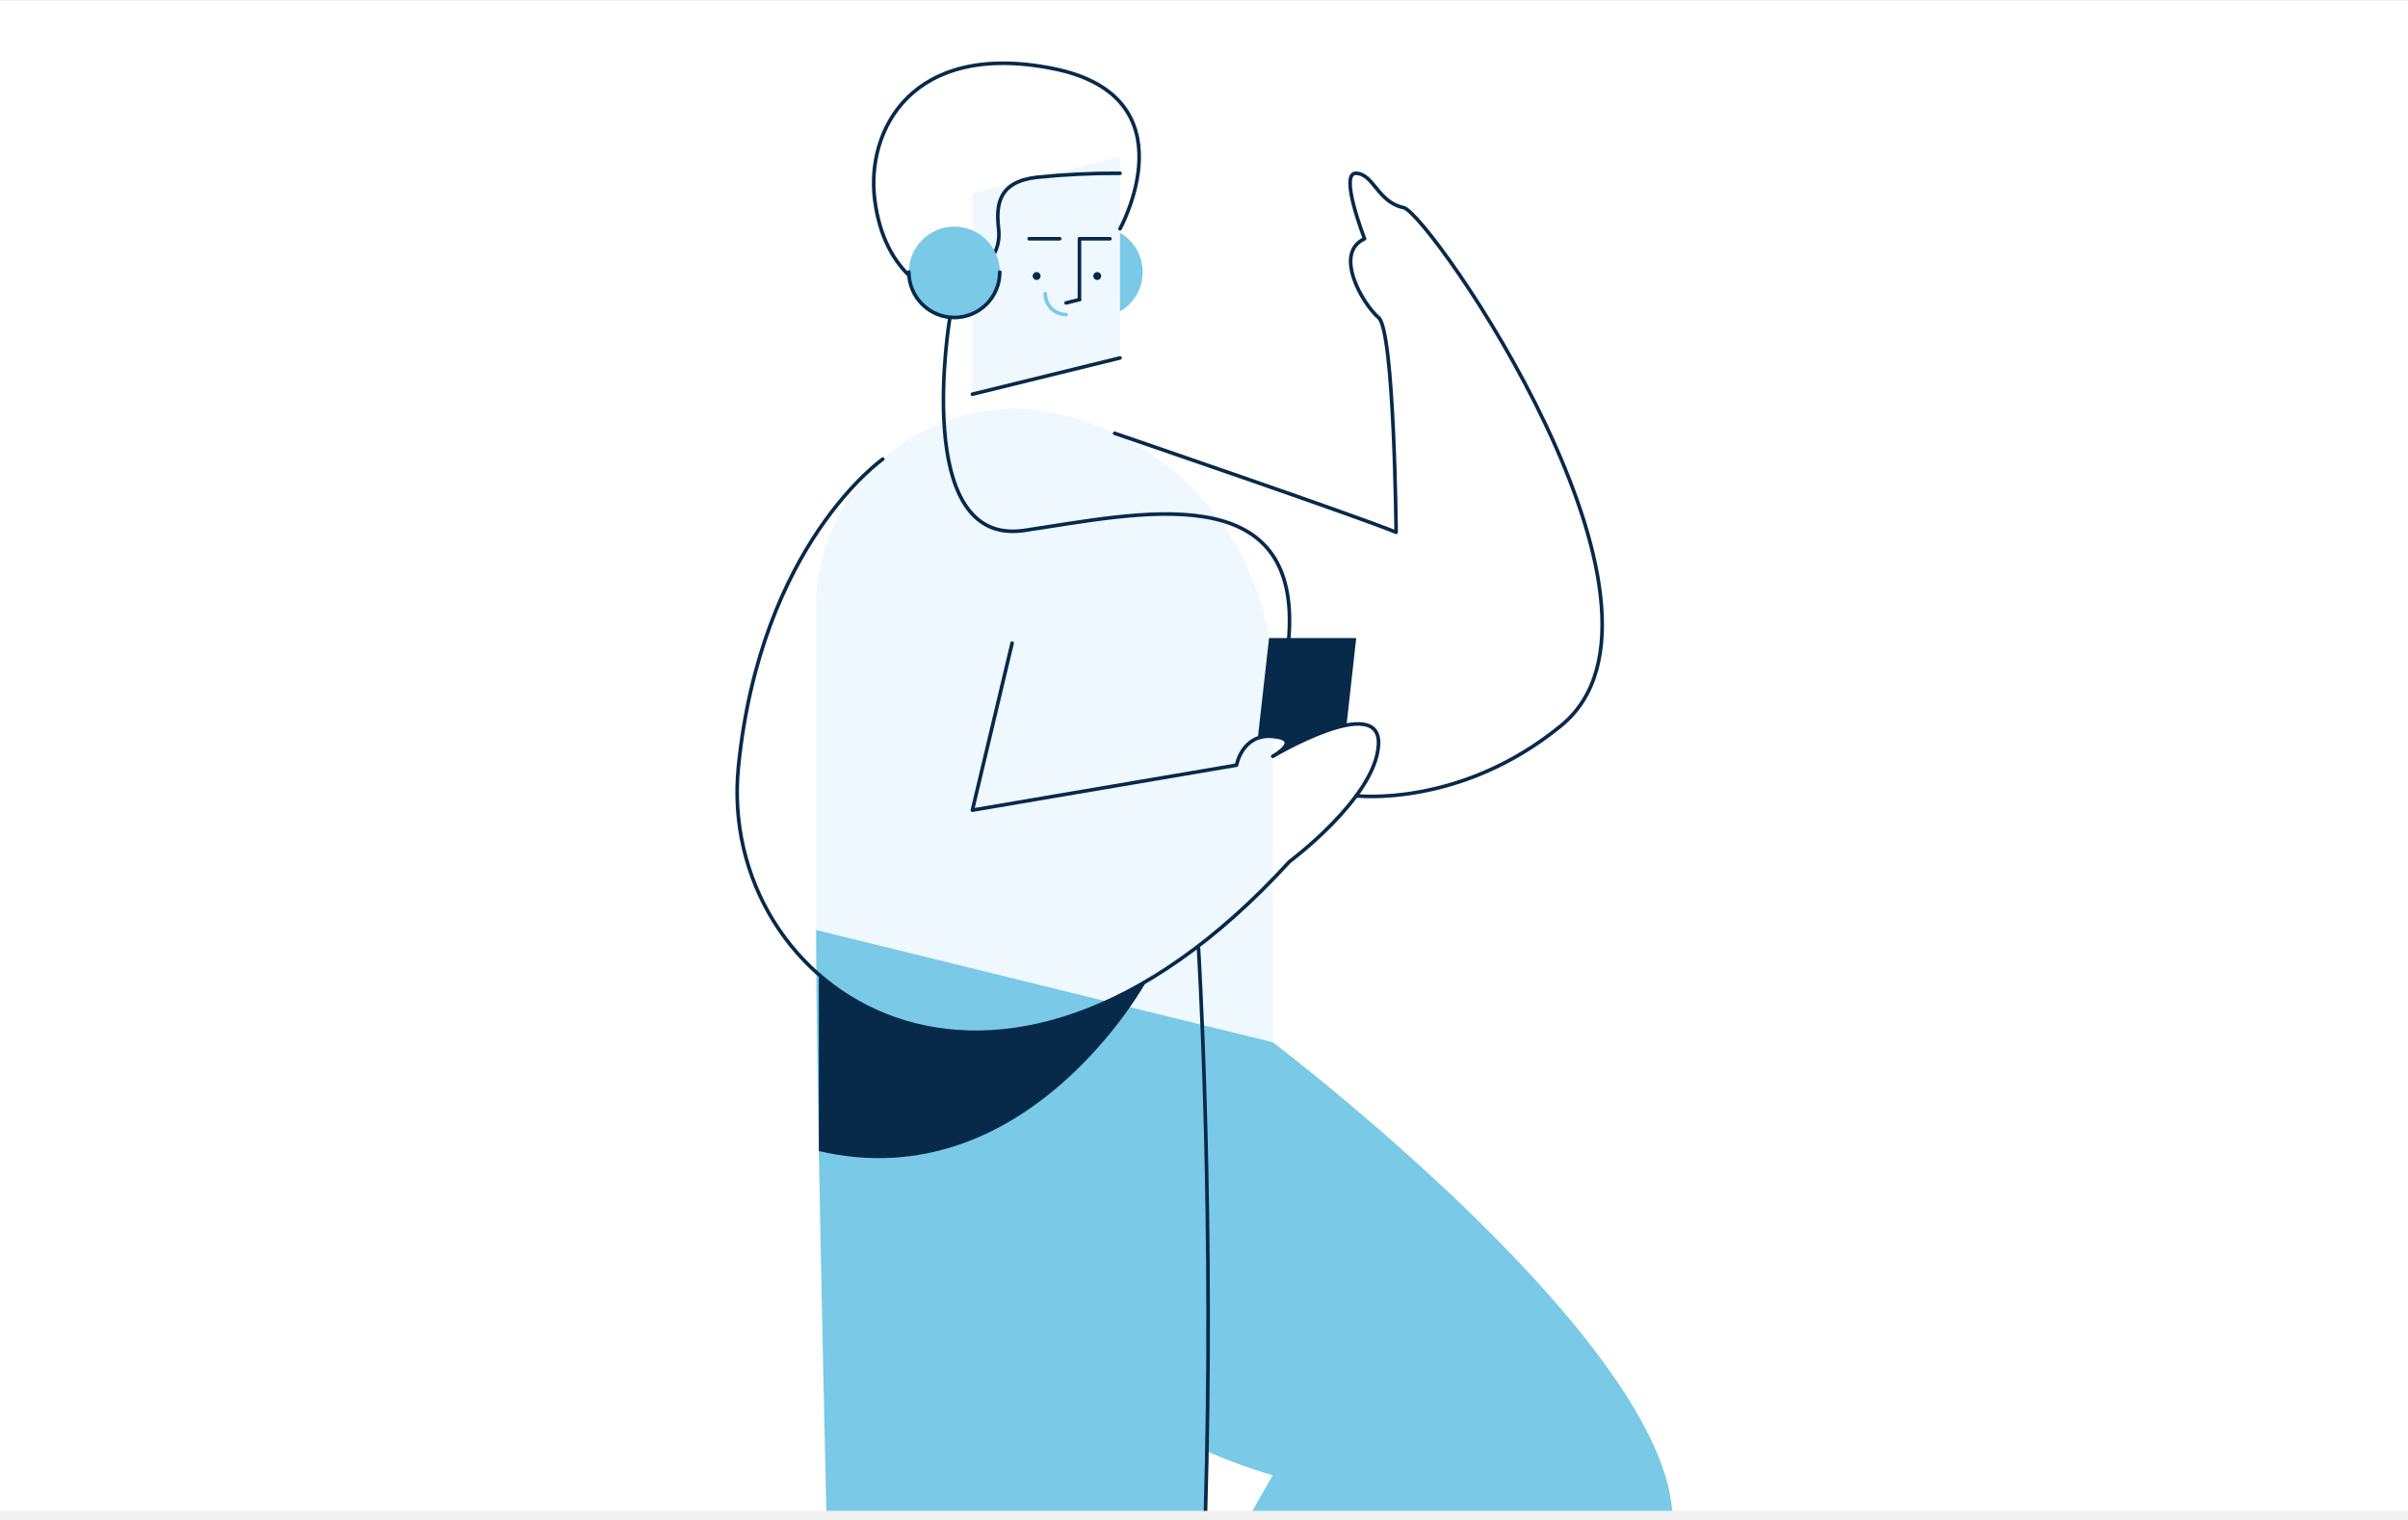
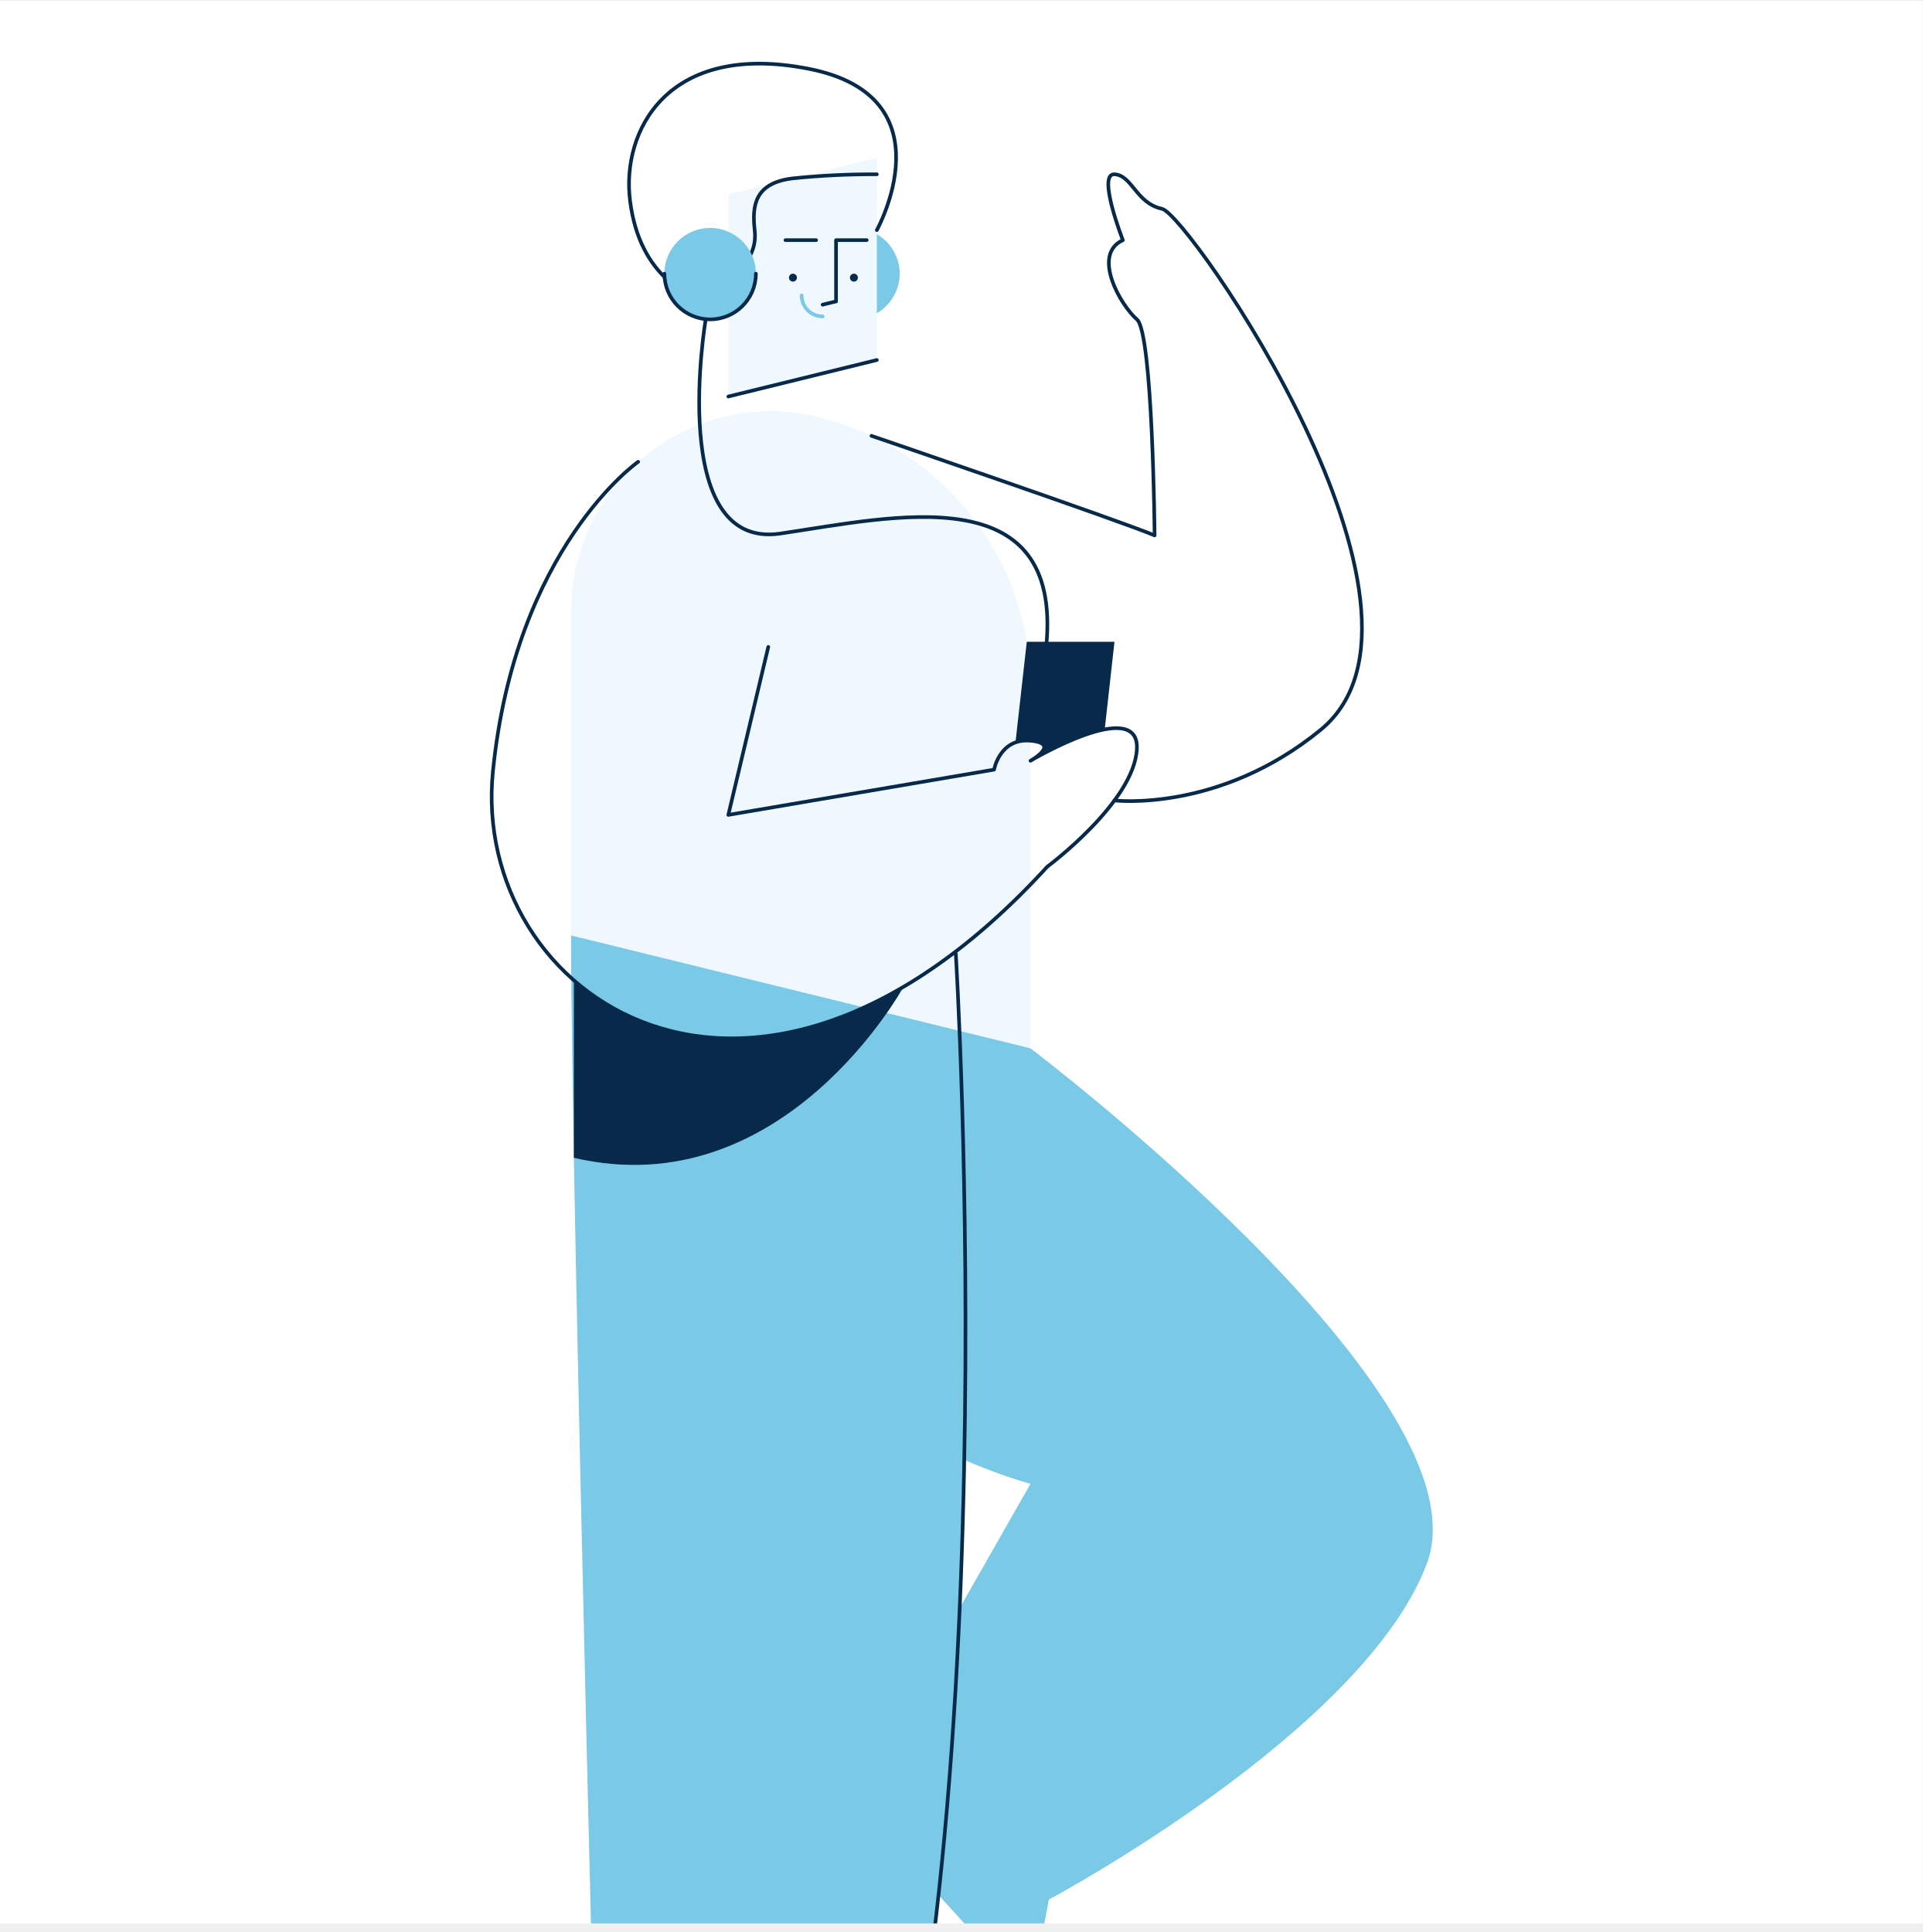
- <svg xmlns="http://www.w3.org/2000/svg" width="252" height="159" viewBox="0 0 252 159" fill="none">
+ <svg xmlns="http://www.w3.org/2000/svg" width="200" height="201" viewBox="0 0 200 201" fill="none">
  <g clip-path="url(#clip0_222_31673)">
-     <rect width="252" height="158" transform="translate(0 0.102539)" fill="white" />
-     <path d="M133.194 109.066C133.194 109.066 180.978 145.2 174.425 162.673C167.873 180.147 135.109 197.621 135.109 197.621L133.194 207.668L114.525 187.137L133.194 154.373C133.194 154.373 117.094 150.005 114.525 142.142C111.957 134.279 105.918 98.299 105.918 98.299" fill="#79C9E7" />
-     <path d="M114.828 33.23C117.455 33.23 119.585 31.1 119.585 28.473C119.585 25.846 117.455 23.716 114.828 23.716C112.2 23.716 110.07 25.846 110.07 28.473C110.07 31.1 112.2 33.23 114.828 33.23Z" fill="#79C9E7" />
-     <path d="M125.424 99.23C125.424 99.23 131.303 195.191 114.697 240.625L118.166 245.721H88.631C88.631 245.721 85.404 123.665 85.404 97.32L125.424 99.23Z" fill="#79C9E7" />
-     <path d="M117.211 24.984V37.455L101.762 41.252V20.207L117.211 16.41V24.984Z" fill="#F0F8FF" />
-     <path d="M108.483 29.299C108.712 29.299 108.896 29.114 108.896 28.886C108.896 28.658 108.712 28.473 108.483 28.473C108.255 28.473 108.07 28.658 108.07 28.886C108.07 29.114 108.255 29.299 108.483 29.299Z" fill="#07294A" />
-     <path d="M114.827 29.299C115.055 29.299 115.24 29.114 115.24 28.886C115.24 28.658 115.055 28.473 114.827 28.473C114.599 28.473 114.414 28.658 114.414 28.886C114.414 29.114 114.599 29.299 114.827 29.299Z" fill="#07294A" />
-     <path d="M112.967 31.35V24.984H116.156" stroke="#07294A" stroke-width="0.378" stroke-linecap="round" stroke-linejoin="round" />
-     <path d="M107.705 24.984H110.894" stroke="#07294A" stroke-width="0.378" stroke-linecap="round" stroke-linejoin="round" />
-     <path d="M102.778 28.246V30.457C101.586 30.457 100.619 29.49 100.619 28.297C100.619 28.231 100.622 28.166 100.628 28.101C100.749 26.76 102.778 26.9 102.778 28.246Z" fill="#F0F8FF" />
-     <path d="M102.778 30.456C101.586 30.456 100.619 29.49 100.619 28.297" stroke="#07294A" stroke-width="0.378" stroke-linecap="round" stroke-linejoin="round" />
-     <path d="M111.572 32.919C110.992 32.919 110.437 32.689 110.027 32.279C109.617 31.869 109.387 31.314 109.387 30.734" stroke="#79C9E7" stroke-width="0.378" stroke-linecap="round" stroke-linejoin="round" />
-     <path d="M117.211 37.455L101.762 41.252" stroke="#07294A" stroke-width="0.378" stroke-linecap="round" stroke-linejoin="round" />
-     <path d="M112.967 31.355L111.572 31.698" stroke="#07294A" stroke-width="0.378" stroke-linecap="round" stroke-linejoin="round" />
-     <path d="M103.098 27.696C103.098 27.696 104.797 26.498 104.505 23.942C104.214 21.385 104.501 19.025 108.484 18.555C111.383 18.257 114.296 18.116 117.211 18.133" stroke="#07294A" stroke-width="0.378" stroke-linecap="round" stroke-linejoin="round" />
-     <path d="M117.21 23.942C117.21 23.942 124.904 10.075 110.154 7.163C95.404 4.251 90.605 13.655 91.545 20.924C92.564 28.81 97.583 31.118 101.699 32.428" stroke="#07294A" stroke-width="0.378" stroke-linecap="round" stroke-linejoin="round" />
-     <path d="M85.404 63.584V97.32L133.195 109.066V71.494C133.195 58.172 124.1 46.57 111.163 43.391H111.163C104.958 41.866 98.397 43.277 93.369 47.219C88.341 51.161 85.404 57.196 85.404 63.584V63.584Z" fill="#F0F8FF" />
-     <path d="M99.871 33.23C102.498 33.23 104.628 31.1 104.628 28.473C104.628 25.846 102.498 23.716 99.871 23.716C97.243 23.716 95.113 25.846 95.113 28.473C95.113 31.1 97.243 33.23 99.871 33.23Z" fill="#79C9E7" />
-     <path d="M104.628 28.473C104.626 31.099 102.497 33.226 99.871 33.226C97.245 33.226 95.115 31.099 95.113 28.473" stroke="#07294A" stroke-width="0.378" stroke-linecap="round" stroke-linejoin="round" />
-     <path d="M125.424 99.23C125.424 99.23 131.303 195.191 114.697 240.625" stroke="#07294A" stroke-width="0.378" stroke-linecap="round" stroke-linejoin="round" />
-     <path d="M92.383 48.044C92.383 48.044 79.603 56.966 77.274 80.265C74.944 103.565 104.068 123.952 134.94 90.168C134.94 90.168 143.968 83.469 144.26 77.935C144.551 72.402 133.195 79.147 133.195 79.147C133.195 79.147 136.401 77.353 133.195 77.062C129.989 76.77 129.406 80.071 129.406 80.071L101.761 84.78L105.919 67.305" stroke="#07294A" stroke-width="0.378" stroke-linecap="round" stroke-linejoin="round" />
-     <path d="M85.695 101.987V120.455C107.515 125.549 119.987 102.665 119.987 102.665C106.015 110.888 93.533 108.845 85.695 101.987Z" fill="#07294A" />
-     <path d="M133.195 77.062C134.634 77.192 134.78 77.626 134.505 78.064L134.944 78.191C136.542 77.366 138.948 76.253 140.915 75.882L141.93 66.77H132.808L131.633 77.24C132.134 77.065 132.667 77.004 133.195 77.062Z" fill="#07294A" />
-     <path d="M99.408 33.23C99.408 33.23 95.331 57.257 107.175 55.51C119.019 53.762 136.491 49.588 134.843 67.159" stroke="#07294A" stroke-width="0.378" stroke-linecap="round" stroke-linejoin="round" />
-     <path d="M116.652 45.343C116.652 45.343 142.416 54.15 146.105 55.704C146.105 55.704 145.922 34.639 144.266 33.23C142.61 31.822 139.503 26.496 142.804 24.984C142.804 24.984 140.086 18.033 141.93 18.132C143.775 18.23 144.163 21.143 146.881 21.725C149.6 22.308 178.336 63.664 163.385 75.923C152.836 84.573 141.93 83.277 141.93 83.277" stroke="#07294A" stroke-width="0.378" stroke-linecap="round" stroke-linejoin="round" />
+     <rect width="200" height="200" transform="translate(0 0.102539)" fill="white" />
+     <path d="M107.194 109.066C107.194 109.066 154.978 145.2 148.425 162.673C141.873 180.147 109.109 197.621 109.109 197.621L107.194 207.668L88.525 187.137L107.194 154.373C107.194 154.373 91.094 150.005 88.525 142.142C85.957 134.279 79.918 98.299 79.918 98.299" fill="#79C9E7" />
+     <path d="M88.828 33.23C91.455 33.23 93.585 31.1 93.585 28.473C93.585 25.846 91.455 23.716 88.828 23.716C86.2 23.716 84.07 25.846 84.07 28.473C84.07 31.1 86.2 33.23 88.828 33.23Z" fill="#79C9E7" />
+     <path d="M99.424 99.23C99.424 99.23 105.303 195.191 88.697 240.625L92.166 245.721H62.631C62.631 245.721 59.404 123.665 59.404 97.32L99.424 99.23Z" fill="#79C9E7" />
+     <path d="M91.211 24.984V37.455L75.762 41.252V20.207L91.211 16.41V24.984Z" fill="#F0F8FF" />
+     <path d="M82.483 29.299C82.712 29.299 82.897 29.114 82.897 28.886C82.897 28.658 82.712 28.473 82.483 28.473C82.255 28.473 82.07 28.658 82.07 28.886C82.07 29.114 82.255 29.299 82.483 29.299Z" fill="#07294A" />
+     <path d="M88.827 29.299C89.055 29.299 89.24 29.114 89.24 28.886C89.24 28.658 89.055 28.473 88.827 28.473C88.599 28.473 88.414 28.658 88.414 28.886C88.414 29.114 88.599 29.299 88.827 29.299Z" fill="#07294A" />
+     <path d="M86.967 31.35V24.984H90.156" stroke="#07294A" stroke-width="0.378" stroke-linecap="round" stroke-linejoin="round" />
+     <path d="M81.705 24.984H84.894" stroke="#07294A" stroke-width="0.378" stroke-linecap="round" stroke-linejoin="round" />
+     <path d="M76.778 28.246V30.457C75.586 30.457 74.619 29.49 74.619 28.297C74.619 28.231 74.622 28.166 74.628 28.101C74.749 26.76 76.778 26.9 76.778 28.246Z" fill="#F0F8FF" />
+     <path d="M76.778 30.456C75.586 30.456 74.619 29.49 74.619 28.297" stroke="#07294A" stroke-width="0.378" stroke-linecap="round" stroke-linejoin="round" />
+     <path d="M85.572 32.919C84.993 32.919 84.437 32.689 84.027 32.279C83.617 31.869 83.387 31.314 83.387 30.734" stroke="#79C9E7" stroke-width="0.378" stroke-linecap="round" stroke-linejoin="round" />
+     <path d="M91.211 37.455L75.762 41.252" stroke="#07294A" stroke-width="0.378" stroke-linecap="round" stroke-linejoin="round" />
+     <path d="M86.967 31.355L85.572 31.698" stroke="#07294A" stroke-width="0.378" stroke-linecap="round" stroke-linejoin="round" />
+     <path d="M77.098 27.696C77.098 27.696 78.797 26.498 78.505 23.942C78.214 21.385 78.501 19.025 82.484 18.555C85.383 18.257 88.296 18.116 91.211 18.133" stroke="#07294A" stroke-width="0.378" stroke-linecap="round" stroke-linejoin="round" />
+     <path d="M91.21 23.942C91.21 23.942 98.904 10.075 84.154 7.163C69.404 4.251 64.605 13.655 65.545 20.924C66.564 28.81 71.583 31.118 75.699 32.428" stroke="#07294A" stroke-width="0.378" stroke-linecap="round" stroke-linejoin="round" />
+     <path d="M59.404 63.584V97.32L107.195 109.066V71.494C107.195 58.172 98.1 46.57 85.163 43.391H85.163C78.958 41.866 72.397 43.277 67.369 47.219C62.341 51.161 59.404 57.196 59.404 63.584V63.584Z" fill="#F0F8FF" />
+     <path d="M73.871 33.23C76.498 33.23 78.628 31.1 78.628 28.473C78.628 25.846 76.498 23.716 73.871 23.716C71.243 23.716 69.113 25.846 69.113 28.473C69.113 31.1 71.243 33.23 73.871 33.23Z" fill="#79C9E7" />
+     <path d="M78.628 28.473C78.626 31.099 76.497 33.226 73.871 33.226C71.245 33.226 69.115 31.099 69.113 28.473" stroke="#07294A" stroke-width="0.378" stroke-linecap="round" stroke-linejoin="round" />
+     <path d="M99.424 99.23C99.424 99.23 105.303 195.191 88.697 240.625" stroke="#07294A" stroke-width="0.378" stroke-linecap="round" stroke-linejoin="round" />
+     <path d="M66.383 48.044C66.383 48.044 53.603 56.966 51.274 80.265C48.944 103.565 78.068 123.952 108.94 90.168C108.94 90.168 117.968 83.469 118.26 77.935C118.551 72.402 107.195 79.147 107.195 79.147C107.195 79.147 110.401 77.353 107.195 77.062C103.989 76.77 103.406 80.071 103.406 80.071L75.761 84.78L79.919 67.305" stroke="#07294A" stroke-width="0.378" stroke-linecap="round" stroke-linejoin="round" />
+     <path d="M59.695 101.987V120.455C81.515 125.549 93.987 102.665 93.987 102.665C80.015 110.888 67.533 108.845 59.695 101.987Z" fill="#07294A" />
+     <path d="M107.195 77.062C108.634 77.192 108.78 77.626 108.505 78.064L108.944 78.191C110.542 77.366 112.948 76.253 114.915 75.882L115.93 66.77H106.808L105.633 77.24C106.134 77.065 106.667 77.004 107.195 77.062Z" fill="#07294A" />
+     <path d="M73.408 33.23C73.408 33.23 69.331 57.257 81.175 55.51C93.019 53.762 110.491 49.588 108.843 67.159" stroke="#07294A" stroke-width="0.378" stroke-linecap="round" stroke-linejoin="round" />
+     <path d="M90.652 45.343C90.652 45.343 116.416 54.15 120.105 55.704C120.105 55.704 119.922 34.639 118.266 33.23C116.61 31.822 113.503 26.496 116.804 24.984C116.804 24.984 114.086 18.033 115.93 18.132C117.775 18.23 118.163 21.143 120.881 21.725C123.6 22.308 152.336 63.664 137.385 75.923C126.836 84.573 115.93 83.277 115.93 83.277" stroke="#07294A" stroke-width="0.378" stroke-linecap="round" stroke-linejoin="round" />
  </g>
  <defs>
    <clipPath id="clip0_222_31673">
-       <rect width="252" height="158" fill="white" transform="translate(0 0.102539)" />
+       <rect width="200" height="200" fill="white" transform="translate(0 0.102539)" />
    </clipPath>
  </defs>
</svg>
